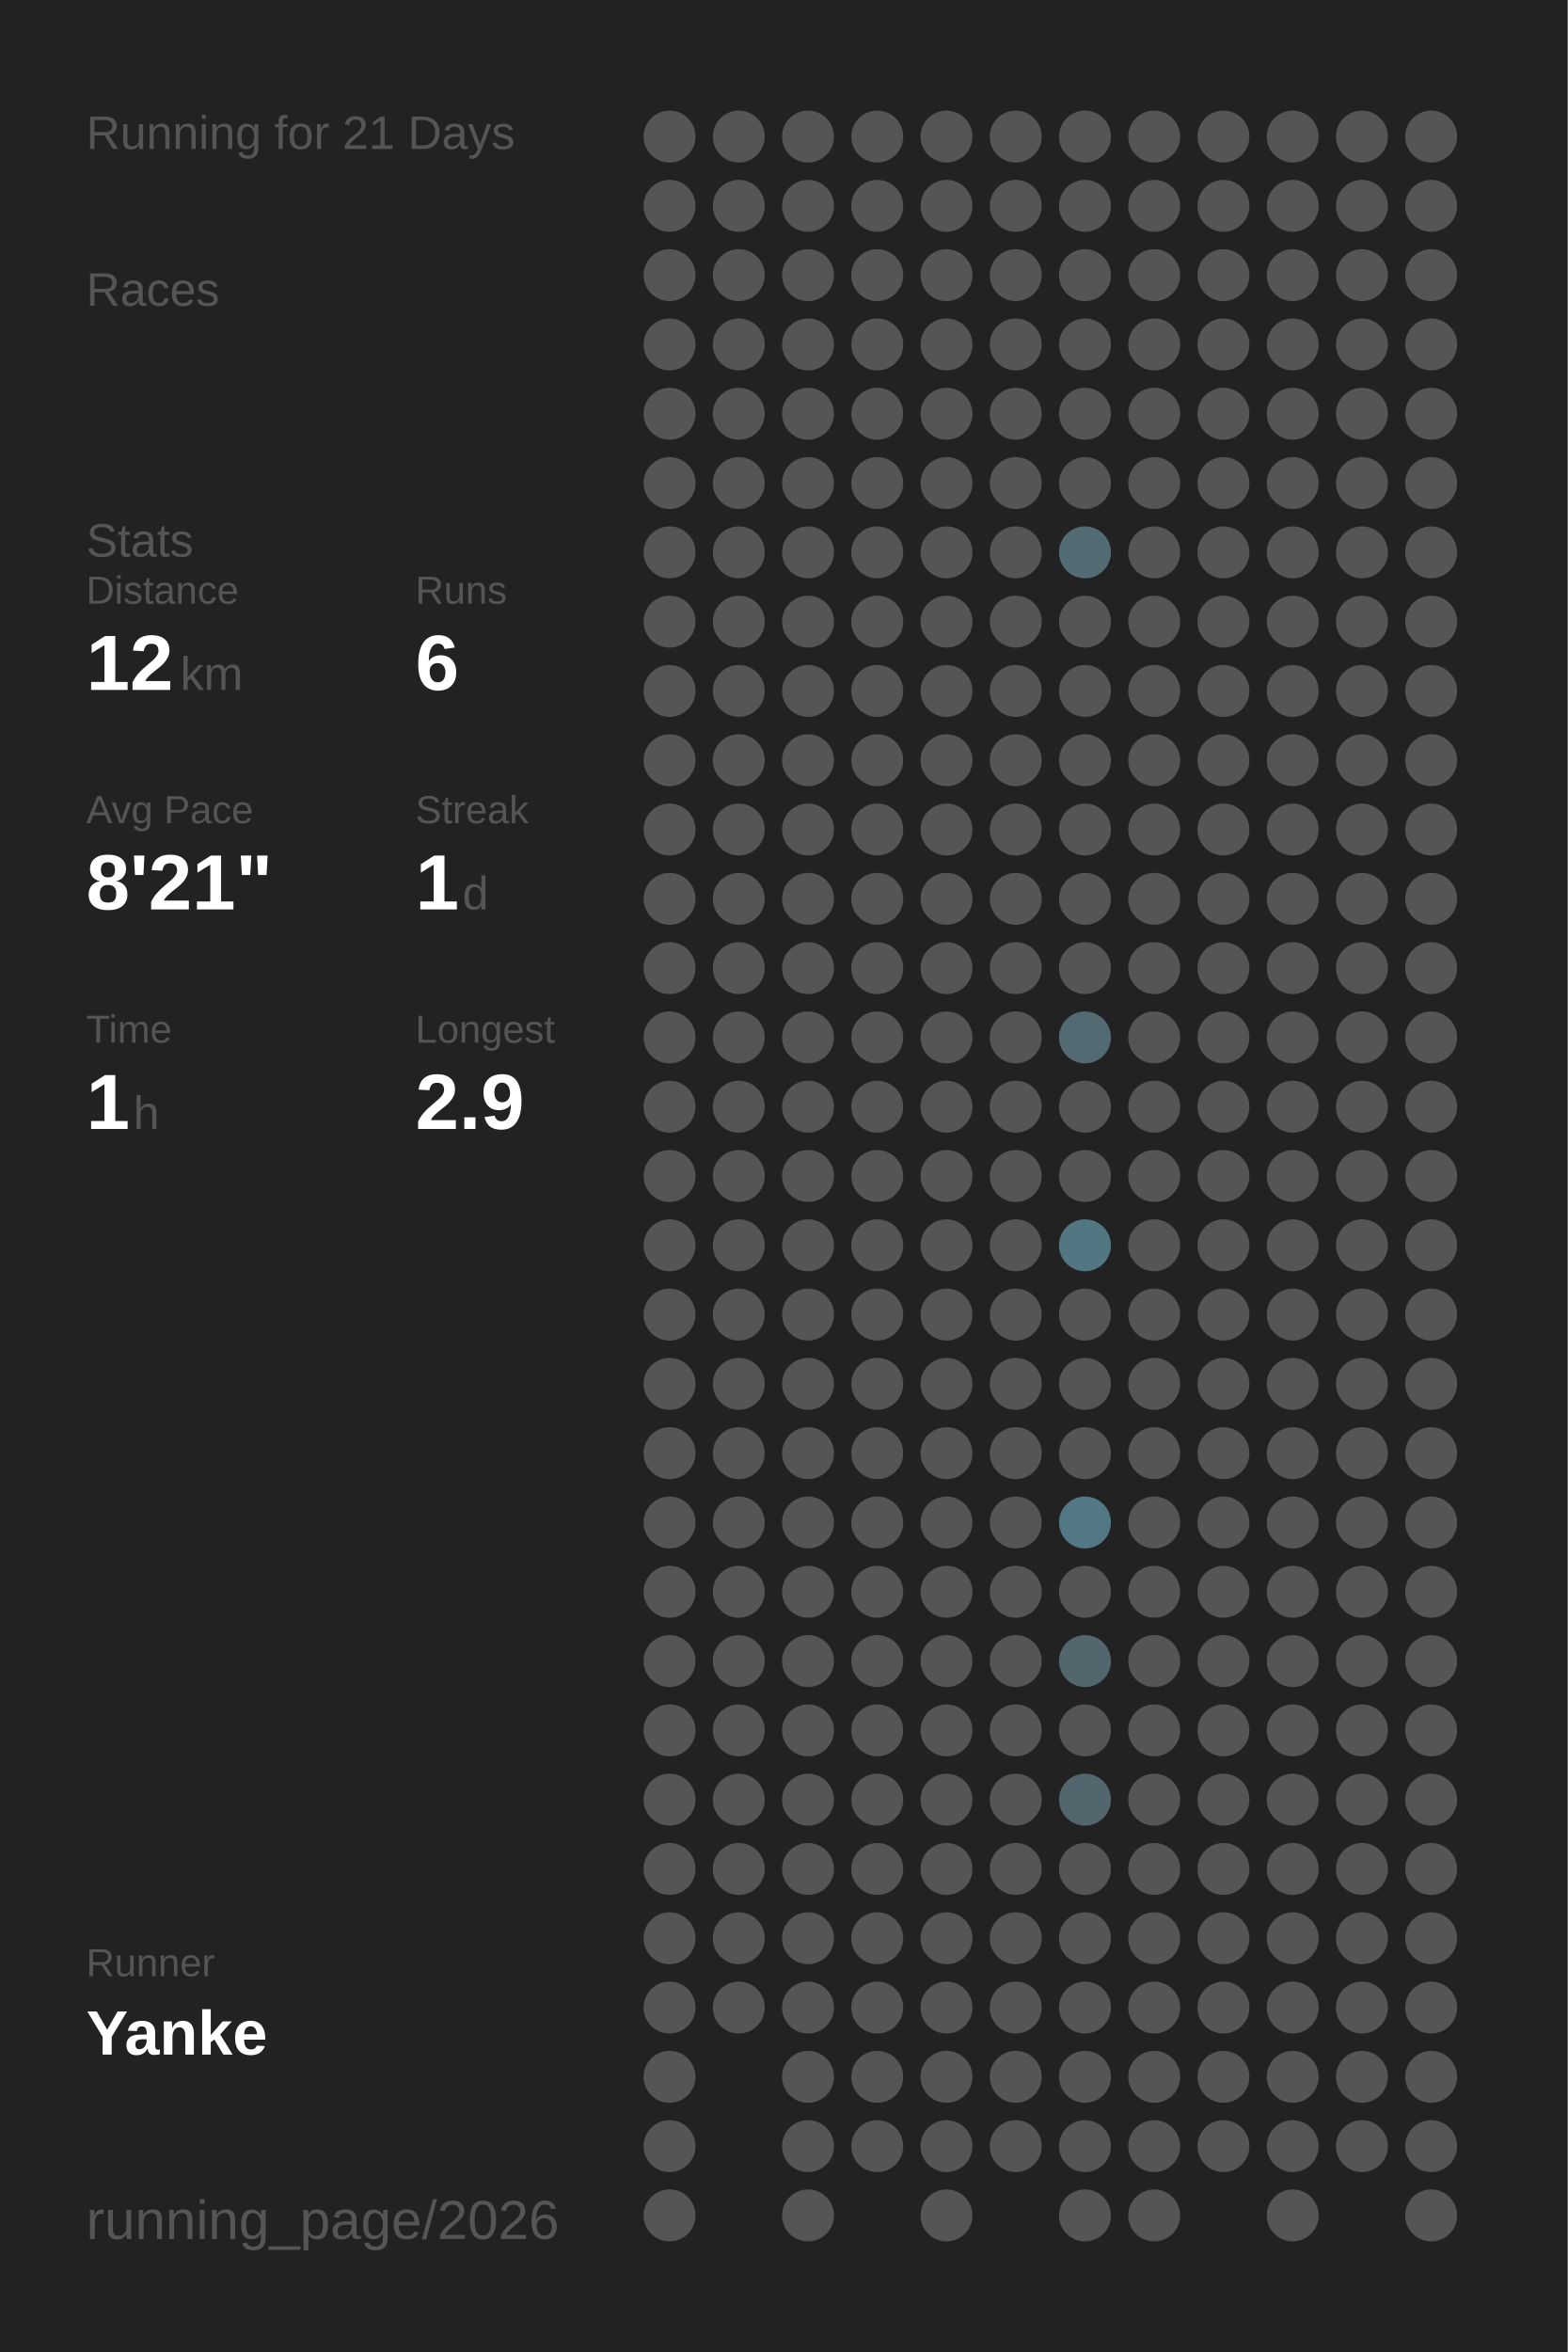
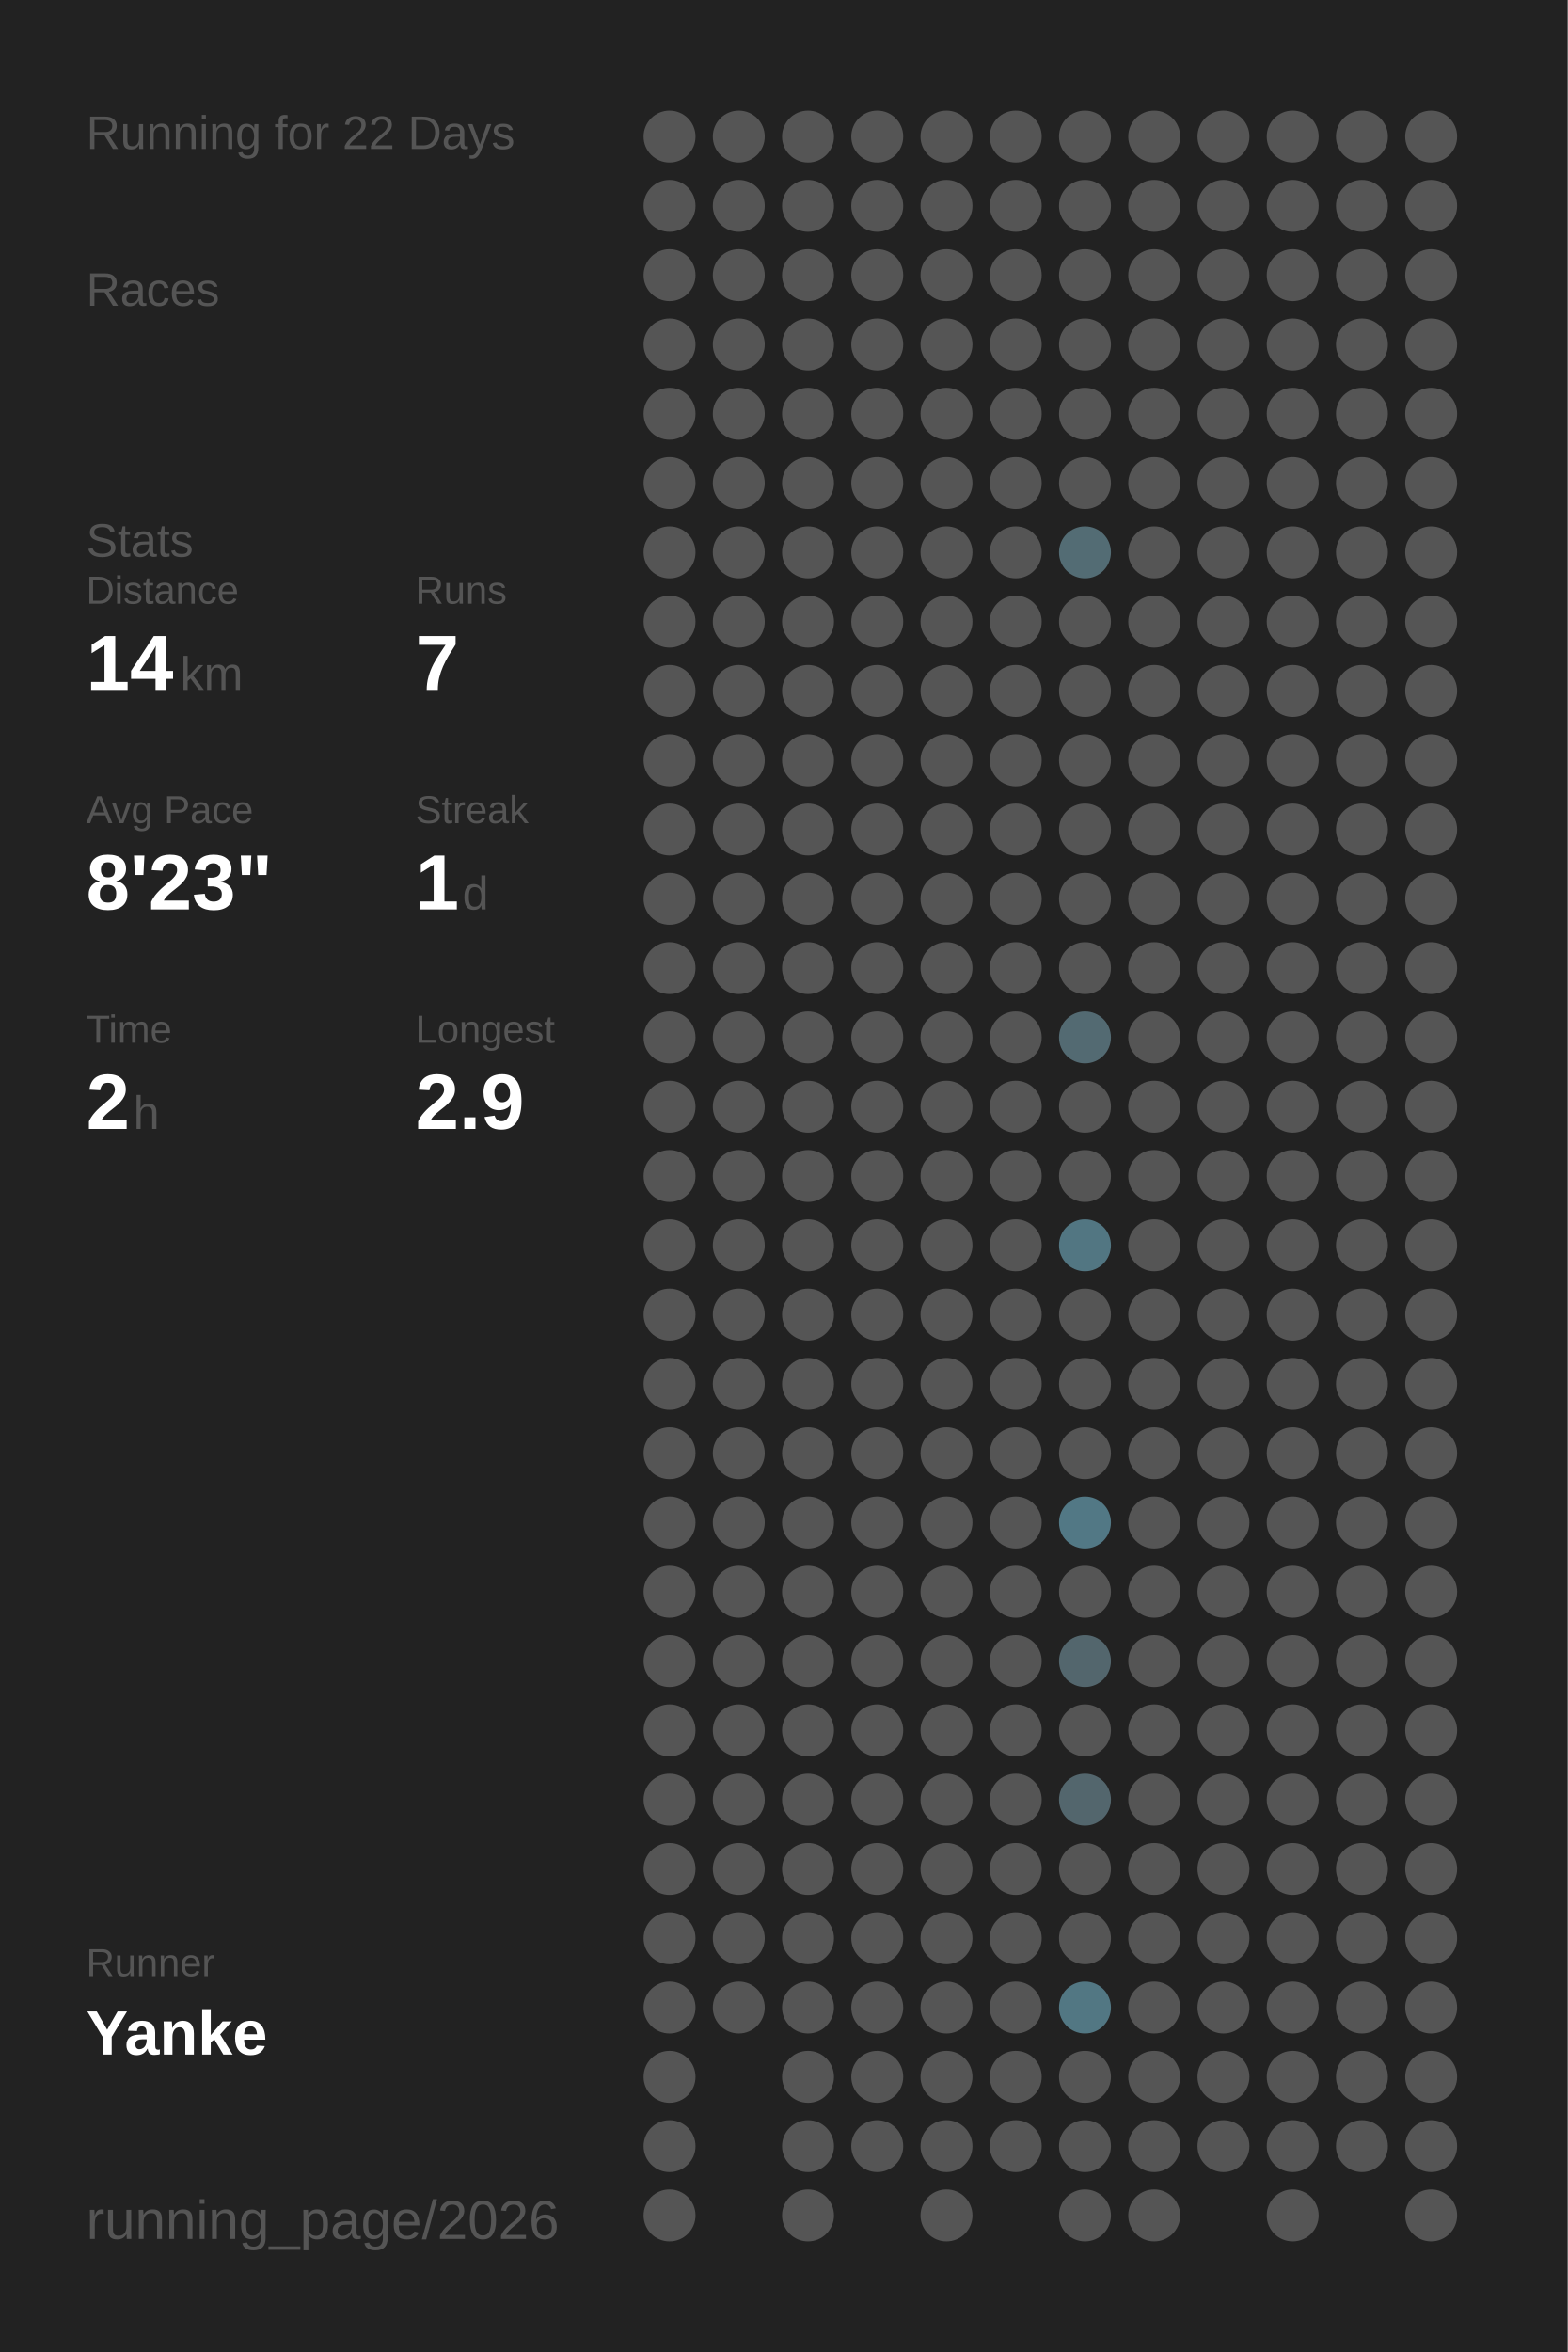
<svg xmlns="http://www.w3.org/2000/svg" baseProfile="full" height="300mm" version="1.1" viewBox="0,0,200,300" width="200mm">
  <defs />
  <rect fill="#222222" height="300" width="200" x="0" y="0" />
-   <text fill="#555555" style="font-size:6px; font-family:Arial;" x="11" y="19">Running for 21 Days</text>
+   <text fill="#555555" style="font-size:6px; font-family:Arial;" x="11" y="19">Running for 22 Days</text>
  <text fill="#555555" style="font-size:6px; font-family:Arial;" x="11" y="39">Races</text>
  <text fill="#555555" style="font-size:6px; font-family:Arial;" x="11" y="71">Stats</text>
  <text fill="#555555" style="font-size:5px; font-family:Arial;" x="11" y="77">Distance</text>
-   <text fill="#FFFFFF" style="font-size:10px; font-family:Arial; font-weight:bold;" x="11" y="88">12</text>
+   <text fill="#FFFFFF" style="font-size:10px; font-family:Arial; font-weight:bold;" x="11" y="88">14</text>
  <text fill="#555555" style="font-size:6px; font-family:Arial;" x="23" y="88">km</text>
  <text fill="#555555" style="font-size:5px; font-family:Arial;" x="53" y="77">Runs</text>
-   <text fill="#FFFFFF" style="font-size:10px; font-family:Arial; font-weight:bold;" x="53" y="88">6</text>
+   <text fill="#FFFFFF" style="font-size:10px; font-family:Arial; font-weight:bold;" x="53" y="88">7</text>
  <text fill="#555555" style="font-size:5px; font-family:Arial;" x="11" y="105">Avg Pace</text>
-   <text fill="#FFFFFF" style="font-size:10px; font-family:Arial; font-weight:bold;" x="11" y="116">8'21"</text>
+   <text fill="#FFFFFF" style="font-size:10px; font-family:Arial; font-weight:bold;" x="11" y="116">8'23"</text>
  <text fill="#555555" style="font-size:5px; font-family:Arial;" x="53" y="105">Streak</text>
  <text fill="#FFFFFF" style="font-size:10px; font-family:Arial; font-weight:bold;" x="53" y="116">1</text>
  <text fill="#555555" style="font-size:6px; font-family:Arial;" x="59" y="116">d</text>
  <text fill="#555555" style="font-size:5px; font-family:Arial;" x="11" y="133">Time</text>
-   <text fill="#FFFFFF" style="font-size:10px; font-family:Arial; font-weight:bold;" x="11" y="144">1</text>
+   <text fill="#FFFFFF" style="font-size:10px; font-family:Arial; font-weight:bold;" x="11" y="144">2</text>
  <text fill="#555555" style="font-size:6px; font-family:Arial;" x="17" y="144">h</text>
  <text fill="#555555" style="font-size:5px; font-family:Arial;" x="53" y="133">Longest</text>
  <text fill="#FFFFFF" style="font-size:10px; font-family:Arial; font-weight:bold;" x="53" y="144">2.9</text>
  <text fill="#555555" style="font-size:5px; font-family:Arial;" x="11" y="252.065">Runner</text>
  <text fill="#FFFFFF" style="font-size:8px; font-family:Arial; font-weight:bold;" x="11" y="262.065">Yanke</text>
  <text fill="#555555" style="font-size:7px; font-family:Arial;" x="11" y="285.581">running_page/2026</text>
  <circle cx="85.417" cy="17.419" fill="#555555" r="3.312" />
  <circle cx="85.417" cy="26.258" fill="#555555" r="3.312" />
  <circle cx="85.417" cy="35.097" fill="#555555" r="3.312" />
  <circle cx="85.417" cy="43.935" fill="#555555" r="3.312" />
  <circle cx="85.417" cy="52.774" fill="#555555" r="3.312" />
  <circle cx="85.417" cy="61.613" fill="#555555" r="3.312" />
  <circle cx="85.417" cy="70.452" fill="#555555" r="3.312" />
  <circle cx="85.417" cy="79.29" fill="#555555" r="3.312" />
  <circle cx="85.417" cy="88.129" fill="#555555" r="3.312" />
  <circle cx="85.417" cy="96.968" fill="#555555" r="3.312" />
  <circle cx="85.417" cy="105.806" fill="#555555" r="3.312" />
  <circle cx="85.417" cy="114.645" fill="#555555" r="3.312" />
  <circle cx="85.417" cy="123.484" fill="#555555" r="3.312" />
  <circle cx="85.417" cy="132.323" fill="#555555" r="3.312" />
  <circle cx="85.417" cy="141.161" fill="#555555" r="3.312" />
  <circle cx="85.417" cy="150" fill="#555555" r="3.312" />
  <circle cx="85.417" cy="158.839" fill="#555555" r="3.312" />
  <circle cx="85.417" cy="167.677" fill="#555555" r="3.312" />
  <circle cx="85.417" cy="176.516" fill="#555555" r="3.312" />
  <circle cx="85.417" cy="185.355" fill="#555555" r="3.312" />
  <circle cx="85.417" cy="194.194" fill="#555555" r="3.312" />
  <circle cx="85.417" cy="203.032" fill="#555555" r="3.312" />
  <circle cx="85.417" cy="211.871" fill="#555555" r="3.312" />
  <circle cx="85.417" cy="220.71" fill="#555555" r="3.312" />
  <circle cx="85.417" cy="229.548" fill="#555555" r="3.312" />
  <circle cx="85.417" cy="238.387" fill="#555555" r="3.312" />
  <circle cx="85.417" cy="247.226" fill="#555555" r="3.312" />
  <circle cx="85.417" cy="256.065" fill="#555555" r="3.312" />
  <circle cx="85.417" cy="264.903" fill="#555555" r="3.312" />
  <circle cx="85.417" cy="273.742" fill="#555555" r="3.312" />
  <circle cx="85.417" cy="282.581" fill="#555555" r="3.312" />
  <circle cx="94.25" cy="17.419" fill="#555555" r="3.312" />
  <circle cx="94.25" cy="26.258" fill="#555555" r="3.312" />
  <circle cx="94.25" cy="35.097" fill="#555555" r="3.312" />
  <circle cx="94.25" cy="43.935" fill="#555555" r="3.312" />
  <circle cx="94.25" cy="52.774" fill="#555555" r="3.312" />
  <circle cx="94.25" cy="61.613" fill="#555555" r="3.312" />
  <circle cx="94.25" cy="70.452" fill="#555555" r="3.312" />
  <circle cx="94.25" cy="79.29" fill="#555555" r="3.312" />
  <circle cx="94.25" cy="88.129" fill="#555555" r="3.312" />
  <circle cx="94.25" cy="96.968" fill="#555555" r="3.312" />
  <circle cx="94.25" cy="105.806" fill="#555555" r="3.312" />
  <circle cx="94.25" cy="114.645" fill="#555555" r="3.312" />
  <circle cx="94.25" cy="123.484" fill="#555555" r="3.312" />
  <circle cx="94.25" cy="132.323" fill="#555555" r="3.312" />
  <circle cx="94.25" cy="141.161" fill="#555555" r="3.312" />
  <circle cx="94.25" cy="150" fill="#555555" r="3.312" />
  <circle cx="94.25" cy="158.839" fill="#555555" r="3.312" />
  <circle cx="94.25" cy="167.677" fill="#555555" r="3.312" />
  <circle cx="94.25" cy="176.516" fill="#555555" r="3.312" />
  <circle cx="94.25" cy="185.355" fill="#555555" r="3.312" />
  <circle cx="94.25" cy="194.194" fill="#555555" r="3.312" />
  <circle cx="94.25" cy="203.032" fill="#555555" r="3.312" />
  <circle cx="94.25" cy="211.871" fill="#555555" r="3.312" />
  <circle cx="94.25" cy="220.71" fill="#555555" r="3.312" />
  <circle cx="94.25" cy="229.548" fill="#555555" r="3.312" />
  <circle cx="94.25" cy="238.387" fill="#555555" r="3.312" />
  <circle cx="94.25" cy="247.226" fill="#555555" r="3.312" />
  <circle cx="94.25" cy="256.065" fill="#555555" r="3.312" />
  <circle cx="103.083" cy="17.419" fill="#555555" r="3.312" />
  <circle cx="103.083" cy="26.258" fill="#555555" r="3.312" />
  <circle cx="103.083" cy="35.097" fill="#555555" r="3.312" />
  <circle cx="103.083" cy="43.935" fill="#555555" r="3.312" />
  <circle cx="103.083" cy="52.774" fill="#555555" r="3.312" />
  <circle cx="103.083" cy="61.613" fill="#555555" r="3.312" />
  <circle cx="103.083" cy="70.452" fill="#555555" r="3.312" />
  <circle cx="103.083" cy="79.29" fill="#555555" r="3.312" />
  <circle cx="103.083" cy="88.129" fill="#555555" r="3.312" />
  <circle cx="103.083" cy="96.968" fill="#555555" r="3.312" />
  <circle cx="103.083" cy="105.806" fill="#555555" r="3.312" />
  <circle cx="103.083" cy="114.645" fill="#555555" r="3.312" />
  <circle cx="103.083" cy="123.484" fill="#555555" r="3.312" />
  <circle cx="103.083" cy="132.323" fill="#555555" r="3.312" />
  <circle cx="103.083" cy="141.161" fill="#555555" r="3.312" />
  <circle cx="103.083" cy="150" fill="#555555" r="3.312" />
  <circle cx="103.083" cy="158.839" fill="#555555" r="3.312" />
  <circle cx="103.083" cy="167.677" fill="#555555" r="3.312" />
  <circle cx="103.083" cy="176.516" fill="#555555" r="3.312" />
  <circle cx="103.083" cy="185.355" fill="#555555" r="3.312" />
  <circle cx="103.083" cy="194.194" fill="#555555" r="3.312" />
  <circle cx="103.083" cy="203.032" fill="#555555" r="3.312" />
  <circle cx="103.083" cy="211.871" fill="#555555" r="3.312" />
  <circle cx="103.083" cy="220.71" fill="#555555" r="3.312" />
  <circle cx="103.083" cy="229.548" fill="#555555" r="3.312" />
  <circle cx="103.083" cy="238.387" fill="#555555" r="3.312" />
  <circle cx="103.083" cy="247.226" fill="#555555" r="3.312" />
  <circle cx="103.083" cy="256.065" fill="#555555" r="3.312" />
  <circle cx="103.083" cy="264.903" fill="#555555" r="3.312" />
  <circle cx="103.083" cy="273.742" fill="#555555" r="3.312" />
  <circle cx="103.083" cy="282.581" fill="#555555" r="3.312" />
  <circle cx="111.917" cy="17.419" fill="#555555" r="3.312" />
  <circle cx="111.917" cy="26.258" fill="#555555" r="3.312" />
  <circle cx="111.917" cy="35.097" fill="#555555" r="3.312" />
  <circle cx="111.917" cy="43.935" fill="#555555" r="3.312" />
  <circle cx="111.917" cy="52.774" fill="#555555" r="3.312" />
  <circle cx="111.917" cy="61.613" fill="#555555" r="3.312" />
  <circle cx="111.917" cy="70.452" fill="#555555" r="3.312" />
  <circle cx="111.917" cy="79.29" fill="#555555" r="3.312" />
  <circle cx="111.917" cy="88.129" fill="#555555" r="3.312" />
  <circle cx="111.917" cy="96.968" fill="#555555" r="3.312" />
  <circle cx="111.917" cy="105.806" fill="#555555" r="3.312" />
  <circle cx="111.917" cy="114.645" fill="#555555" r="3.312" />
  <circle cx="111.917" cy="123.484" fill="#555555" r="3.312" />
  <circle cx="111.917" cy="132.323" fill="#555555" r="3.312" />
  <circle cx="111.917" cy="141.161" fill="#555555" r="3.312" />
  <circle cx="111.917" cy="150" fill="#555555" r="3.312" />
  <circle cx="111.917" cy="158.839" fill="#555555" r="3.312" />
  <circle cx="111.917" cy="167.677" fill="#555555" r="3.312" />
  <circle cx="111.917" cy="176.516" fill="#555555" r="3.312" />
  <circle cx="111.917" cy="185.355" fill="#555555" r="3.312" />
  <circle cx="111.917" cy="194.194" fill="#555555" r="3.312" />
  <circle cx="111.917" cy="203.032" fill="#555555" r="3.312" />
  <circle cx="111.917" cy="211.871" fill="#555555" r="3.312" />
  <circle cx="111.917" cy="220.71" fill="#555555" r="3.312" />
  <circle cx="111.917" cy="229.548" fill="#555555" r="3.312" />
  <circle cx="111.917" cy="238.387" fill="#555555" r="3.312" />
  <circle cx="111.917" cy="247.226" fill="#555555" r="3.312" />
  <circle cx="111.917" cy="256.065" fill="#555555" r="3.312" />
  <circle cx="111.917" cy="264.903" fill="#555555" r="3.312" />
  <circle cx="111.917" cy="273.742" fill="#555555" r="3.312" />
  <circle cx="120.75" cy="17.419" fill="#555555" r="3.312" />
  <circle cx="120.75" cy="26.258" fill="#555555" r="3.312" />
  <circle cx="120.75" cy="35.097" fill="#555555" r="3.312" />
  <circle cx="120.75" cy="43.935" fill="#555555" r="3.312" />
  <circle cx="120.75" cy="52.774" fill="#555555" r="3.312" />
  <circle cx="120.75" cy="61.613" fill="#555555" r="3.312" />
  <circle cx="120.75" cy="70.452" fill="#555555" r="3.312" />
  <circle cx="120.75" cy="79.29" fill="#555555" r="3.312" />
  <circle cx="120.75" cy="88.129" fill="#555555" r="3.312" />
  <circle cx="120.75" cy="96.968" fill="#555555" r="3.312" />
  <circle cx="120.75" cy="105.806" fill="#555555" r="3.312" />
  <circle cx="120.75" cy="114.645" fill="#555555" r="3.312" />
  <circle cx="120.75" cy="123.484" fill="#555555" r="3.312" />
  <circle cx="120.75" cy="132.323" fill="#555555" r="3.312" />
  <circle cx="120.75" cy="141.161" fill="#555555" r="3.312" />
  <circle cx="120.75" cy="150" fill="#555555" r="3.312" />
  <circle cx="120.75" cy="158.839" fill="#555555" r="3.312" />
  <circle cx="120.75" cy="167.677" fill="#555555" r="3.312" />
  <circle cx="120.75" cy="176.516" fill="#555555" r="3.312" />
  <circle cx="120.75" cy="185.355" fill="#555555" r="3.312" />
  <circle cx="120.75" cy="194.194" fill="#555555" r="3.312" />
  <circle cx="120.75" cy="203.032" fill="#555555" r="3.312" />
  <circle cx="120.75" cy="211.871" fill="#555555" r="3.312" />
  <circle cx="120.75" cy="220.71" fill="#555555" r="3.312" />
  <circle cx="120.75" cy="229.548" fill="#555555" r="3.312" />
  <circle cx="120.75" cy="238.387" fill="#555555" r="3.312" />
  <circle cx="120.75" cy="247.226" fill="#555555" r="3.312" />
  <circle cx="120.75" cy="256.065" fill="#555555" r="3.312" />
  <circle cx="120.75" cy="264.903" fill="#555555" r="3.312" />
  <circle cx="120.75" cy="273.742" fill="#555555" r="3.312" />
  <circle cx="120.75" cy="282.581" fill="#555555" r="3.312" />
  <circle cx="129.583" cy="17.419" fill="#555555" r="3.312" />
  <circle cx="129.583" cy="26.258" fill="#555555" r="3.312" />
  <circle cx="129.583" cy="35.097" fill="#555555" r="3.312" />
  <circle cx="129.583" cy="43.935" fill="#555555" r="3.312" />
  <circle cx="129.583" cy="52.774" fill="#555555" r="3.312" />
  <circle cx="129.583" cy="61.613" fill="#555555" r="3.312" />
  <circle cx="129.583" cy="70.452" fill="#555555" r="3.312" />
  <circle cx="129.583" cy="79.29" fill="#555555" r="3.312" />
  <circle cx="129.583" cy="88.129" fill="#555555" r="3.312" />
  <circle cx="129.583" cy="96.968" fill="#555555" r="3.312" />
  <circle cx="129.583" cy="105.806" fill="#555555" r="3.312" />
  <circle cx="129.583" cy="114.645" fill="#555555" r="3.312" />
  <circle cx="129.583" cy="123.484" fill="#555555" r="3.312" />
  <circle cx="129.583" cy="132.323" fill="#555555" r="3.312" />
  <circle cx="129.583" cy="141.161" fill="#555555" r="3.312" />
  <circle cx="129.583" cy="150" fill="#555555" r="3.312" />
  <circle cx="129.583" cy="158.839" fill="#555555" r="3.312" />
  <circle cx="129.583" cy="167.677" fill="#555555" r="3.312" />
  <circle cx="129.583" cy="176.516" fill="#555555" r="3.312" />
  <circle cx="129.583" cy="185.355" fill="#555555" r="3.312" />
  <circle cx="129.583" cy="194.194" fill="#555555" r="3.312" />
  <circle cx="129.583" cy="203.032" fill="#555555" r="3.312" />
  <circle cx="129.583" cy="211.871" fill="#555555" r="3.312" />
  <circle cx="129.583" cy="220.71" fill="#555555" r="3.312" />
  <circle cx="129.583" cy="229.548" fill="#555555" r="3.312" />
  <circle cx="129.583" cy="238.387" fill="#555555" r="3.312" />
  <circle cx="129.583" cy="247.226" fill="#555555" r="3.312" />
  <circle cx="129.583" cy="256.065" fill="#555555" r="3.312" />
  <circle cx="129.583" cy="264.903" fill="#555555" r="3.312" />
  <circle cx="129.583" cy="273.742" fill="#555555" r="3.312" />
  <circle cx="138.417" cy="17.419" fill="#555555" r="3.312" />
  <circle cx="138.417" cy="26.258" fill="#555555" r="3.312" />
  <circle cx="138.417" cy="35.097" fill="#555555" r="3.312" />
  <circle cx="138.417" cy="43.935" fill="#555555" r="3.312" />
  <circle cx="138.417" cy="52.774" fill="#555555" r="3.312" />
  <circle cx="138.417" cy="61.613" fill="#555555" r="3.312" />
  <circle cx="138.417" cy="70.452" fill="#536c74" r="3.312" />
  <circle cx="138.417" cy="79.29" fill="#555555" r="3.312" />
  <circle cx="138.417" cy="88.129" fill="#555555" r="3.312" />
  <circle cx="138.417" cy="96.968" fill="#555555" r="3.312" />
  <circle cx="138.417" cy="105.806" fill="#555555" r="3.312" />
  <circle cx="138.417" cy="114.645" fill="#555555" r="3.312" />
  <circle cx="138.417" cy="123.484" fill="#555555" r="3.312" />
  <circle cx="138.417" cy="132.323" fill="#536a72" r="3.312" />
  <circle cx="138.417" cy="141.161" fill="#555555" r="3.312" />
  <circle cx="138.417" cy="150" fill="#555555" r="3.312" />
  <circle cx="138.417" cy="158.839" fill="#527682" r="3.312" />
  <circle cx="138.417" cy="167.677" fill="#555555" r="3.312" />
  <circle cx="138.417" cy="176.516" fill="#555555" r="3.312" />
  <circle cx="138.417" cy="185.355" fill="#555555" r="3.312" />
  <circle cx="138.417" cy="194.194" fill="#527885" r="3.312" />
  <circle cx="138.417" cy="203.032" fill="#555555" r="3.312" />
  <circle cx="138.417" cy="211.871" fill="#53666d" r="3.312" />
  <circle cx="138.417" cy="220.71" fill="#555555" r="3.312" />
  <circle cx="138.417" cy="229.548" fill="#53666d" r="3.312" />
  <circle cx="138.417" cy="238.387" fill="#555555" r="3.312" />
  <circle cx="138.417" cy="247.226" fill="#555555" r="3.312" />
-   <circle cx="138.417" cy="256.065" fill="#555555" r="3.312" />
+   <circle cx="138.417" cy="256.065" fill="#527783" r="3.312" />
  <circle cx="138.417" cy="264.903" fill="#555555" r="3.312" />
  <circle cx="138.417" cy="273.742" fill="#555555" r="3.312" />
  <circle cx="138.417" cy="282.581" fill="#555555" r="3.312" />
  <circle cx="147.25" cy="17.419" fill="#555555" r="3.312" />
  <circle cx="147.25" cy="26.258" fill="#555555" r="3.312" />
  <circle cx="147.25" cy="35.097" fill="#555555" r="3.312" />
  <circle cx="147.25" cy="43.935" fill="#555555" r="3.312" />
  <circle cx="147.25" cy="52.774" fill="#555555" r="3.312" />
  <circle cx="147.25" cy="61.613" fill="#555555" r="3.312" />
  <circle cx="147.25" cy="70.452" fill="#555555" r="3.312" />
  <circle cx="147.25" cy="79.29" fill="#555555" r="3.312" />
  <circle cx="147.25" cy="88.129" fill="#555555" r="3.312" />
  <circle cx="147.25" cy="96.968" fill="#555555" r="3.312" />
  <circle cx="147.25" cy="105.806" fill="#555555" r="3.312" />
  <circle cx="147.25" cy="114.645" fill="#555555" r="3.312" />
  <circle cx="147.25" cy="123.484" fill="#555555" r="3.312" />
  <circle cx="147.25" cy="132.323" fill="#555555" r="3.312" />
  <circle cx="147.25" cy="141.161" fill="#555555" r="3.312" />
  <circle cx="147.25" cy="150" fill="#555555" r="3.312" />
  <circle cx="147.25" cy="158.839" fill="#555555" r="3.312" />
  <circle cx="147.25" cy="167.677" fill="#555555" r="3.312" />
  <circle cx="147.25" cy="176.516" fill="#555555" r="3.312" />
  <circle cx="147.25" cy="185.355" fill="#555555" r="3.312" />
  <circle cx="147.25" cy="194.194" fill="#555555" r="3.312" />
  <circle cx="147.25" cy="203.032" fill="#555555" r="3.312" />
  <circle cx="147.25" cy="211.871" fill="#555555" r="3.312" />
  <circle cx="147.25" cy="220.71" fill="#555555" r="3.312" />
  <circle cx="147.25" cy="229.548" fill="#555555" r="3.312" />
  <circle cx="147.25" cy="238.387" fill="#555555" r="3.312" />
  <circle cx="147.25" cy="247.226" fill="#555555" r="3.312" />
  <circle cx="147.25" cy="256.065" fill="#555555" r="3.312" />
  <circle cx="147.25" cy="264.903" fill="#555555" r="3.312" />
  <circle cx="147.25" cy="273.742" fill="#555555" r="3.312" />
  <circle cx="147.25" cy="282.581" fill="#555555" r="3.312" />
  <circle cx="156.083" cy="17.419" fill="#555555" r="3.312" />
  <circle cx="156.083" cy="26.258" fill="#555555" r="3.312" />
  <circle cx="156.083" cy="35.097" fill="#555555" r="3.312" />
  <circle cx="156.083" cy="43.935" fill="#555555" r="3.312" />
  <circle cx="156.083" cy="52.774" fill="#555555" r="3.312" />
  <circle cx="156.083" cy="61.613" fill="#555555" r="3.312" />
  <circle cx="156.083" cy="70.452" fill="#555555" r="3.312" />
  <circle cx="156.083" cy="79.29" fill="#555555" r="3.312" />
  <circle cx="156.083" cy="88.129" fill="#555555" r="3.312" />
  <circle cx="156.083" cy="96.968" fill="#555555" r="3.312" />
  <circle cx="156.083" cy="105.806" fill="#555555" r="3.312" />
  <circle cx="156.083" cy="114.645" fill="#555555" r="3.312" />
  <circle cx="156.083" cy="123.484" fill="#555555" r="3.312" />
  <circle cx="156.083" cy="132.323" fill="#555555" r="3.312" />
  <circle cx="156.083" cy="141.161" fill="#555555" r="3.312" />
  <circle cx="156.083" cy="150" fill="#555555" r="3.312" />
  <circle cx="156.083" cy="158.839" fill="#555555" r="3.312" />
  <circle cx="156.083" cy="167.677" fill="#555555" r="3.312" />
  <circle cx="156.083" cy="176.516" fill="#555555" r="3.312" />
  <circle cx="156.083" cy="185.355" fill="#555555" r="3.312" />
  <circle cx="156.083" cy="194.194" fill="#555555" r="3.312" />
  <circle cx="156.083" cy="203.032" fill="#555555" r="3.312" />
  <circle cx="156.083" cy="211.871" fill="#555555" r="3.312" />
  <circle cx="156.083" cy="220.71" fill="#555555" r="3.312" />
  <circle cx="156.083" cy="229.548" fill="#555555" r="3.312" />
  <circle cx="156.083" cy="238.387" fill="#555555" r="3.312" />
  <circle cx="156.083" cy="247.226" fill="#555555" r="3.312" />
  <circle cx="156.083" cy="256.065" fill="#555555" r="3.312" />
  <circle cx="156.083" cy="264.903" fill="#555555" r="3.312" />
  <circle cx="156.083" cy="273.742" fill="#555555" r="3.312" />
  <circle cx="164.917" cy="17.419" fill="#555555" r="3.312" />
  <circle cx="164.917" cy="26.258" fill="#555555" r="3.312" />
  <circle cx="164.917" cy="35.097" fill="#555555" r="3.312" />
  <circle cx="164.917" cy="43.935" fill="#555555" r="3.312" />
  <circle cx="164.917" cy="52.774" fill="#555555" r="3.312" />
  <circle cx="164.917" cy="61.613" fill="#555555" r="3.312" />
  <circle cx="164.917" cy="70.452" fill="#555555" r="3.312" />
  <circle cx="164.917" cy="79.29" fill="#555555" r="3.312" />
  <circle cx="164.917" cy="88.129" fill="#555555" r="3.312" />
  <circle cx="164.917" cy="96.968" fill="#555555" r="3.312" />
  <circle cx="164.917" cy="105.806" fill="#555555" r="3.312" />
  <circle cx="164.917" cy="114.645" fill="#555555" r="3.312" />
  <circle cx="164.917" cy="123.484" fill="#555555" r="3.312" />
  <circle cx="164.917" cy="132.323" fill="#555555" r="3.312" />
  <circle cx="164.917" cy="141.161" fill="#555555" r="3.312" />
  <circle cx="164.917" cy="150" fill="#555555" r="3.312" />
  <circle cx="164.917" cy="158.839" fill="#555555" r="3.312" />
  <circle cx="164.917" cy="167.677" fill="#555555" r="3.312" />
  <circle cx="164.917" cy="176.516" fill="#555555" r="3.312" />
  <circle cx="164.917" cy="185.355" fill="#555555" r="3.312" />
  <circle cx="164.917" cy="194.194" fill="#555555" r="3.312" />
  <circle cx="164.917" cy="203.032" fill="#555555" r="3.312" />
  <circle cx="164.917" cy="211.871" fill="#555555" r="3.312" />
  <circle cx="164.917" cy="220.71" fill="#555555" r="3.312" />
  <circle cx="164.917" cy="229.548" fill="#555555" r="3.312" />
  <circle cx="164.917" cy="238.387" fill="#555555" r="3.312" />
  <circle cx="164.917" cy="247.226" fill="#555555" r="3.312" />
  <circle cx="164.917" cy="256.065" fill="#555555" r="3.312" />
  <circle cx="164.917" cy="264.903" fill="#555555" r="3.312" />
  <circle cx="164.917" cy="273.742" fill="#555555" r="3.312" />
  <circle cx="164.917" cy="282.581" fill="#555555" r="3.312" />
  <circle cx="173.75" cy="17.419" fill="#555555" r="3.312" />
  <circle cx="173.75" cy="26.258" fill="#555555" r="3.312" />
  <circle cx="173.75" cy="35.097" fill="#555555" r="3.312" />
  <circle cx="173.75" cy="43.935" fill="#555555" r="3.312" />
  <circle cx="173.75" cy="52.774" fill="#555555" r="3.312" />
  <circle cx="173.75" cy="61.613" fill="#555555" r="3.312" />
  <circle cx="173.75" cy="70.452" fill="#555555" r="3.312" />
  <circle cx="173.75" cy="79.29" fill="#555555" r="3.312" />
  <circle cx="173.75" cy="88.129" fill="#555555" r="3.312" />
  <circle cx="173.75" cy="96.968" fill="#555555" r="3.312" />
  <circle cx="173.75" cy="105.806" fill="#555555" r="3.312" />
  <circle cx="173.75" cy="114.645" fill="#555555" r="3.312" />
  <circle cx="173.75" cy="123.484" fill="#555555" r="3.312" />
  <circle cx="173.75" cy="132.323" fill="#555555" r="3.312" />
  <circle cx="173.75" cy="141.161" fill="#555555" r="3.312" />
  <circle cx="173.75" cy="150" fill="#555555" r="3.312" />
  <circle cx="173.75" cy="158.839" fill="#555555" r="3.312" />
  <circle cx="173.75" cy="167.677" fill="#555555" r="3.312" />
  <circle cx="173.75" cy="176.516" fill="#555555" r="3.312" />
  <circle cx="173.75" cy="185.355" fill="#555555" r="3.312" />
  <circle cx="173.75" cy="194.194" fill="#555555" r="3.312" />
  <circle cx="173.75" cy="203.032" fill="#555555" r="3.312" />
  <circle cx="173.75" cy="211.871" fill="#555555" r="3.312" />
  <circle cx="173.75" cy="220.71" fill="#555555" r="3.312" />
  <circle cx="173.75" cy="229.548" fill="#555555" r="3.312" />
  <circle cx="173.75" cy="238.387" fill="#555555" r="3.312" />
  <circle cx="173.75" cy="247.226" fill="#555555" r="3.312" />
  <circle cx="173.75" cy="256.065" fill="#555555" r="3.312" />
  <circle cx="173.75" cy="264.903" fill="#555555" r="3.312" />
  <circle cx="173.75" cy="273.742" fill="#555555" r="3.312" />
  <circle cx="182.583" cy="17.419" fill="#555555" r="3.312" />
  <circle cx="182.583" cy="26.258" fill="#555555" r="3.312" />
  <circle cx="182.583" cy="35.097" fill="#555555" r="3.312" />
  <circle cx="182.583" cy="43.935" fill="#555555" r="3.312" />
  <circle cx="182.583" cy="52.774" fill="#555555" r="3.312" />
  <circle cx="182.583" cy="61.613" fill="#555555" r="3.312" />
  <circle cx="182.583" cy="70.452" fill="#555555" r="3.312" />
  <circle cx="182.583" cy="79.29" fill="#555555" r="3.312" />
  <circle cx="182.583" cy="88.129" fill="#555555" r="3.312" />
  <circle cx="182.583" cy="96.968" fill="#555555" r="3.312" />
  <circle cx="182.583" cy="105.806" fill="#555555" r="3.312" />
  <circle cx="182.583" cy="114.645" fill="#555555" r="3.312" />
  <circle cx="182.583" cy="123.484" fill="#555555" r="3.312" />
  <circle cx="182.583" cy="132.323" fill="#555555" r="3.312" />
  <circle cx="182.583" cy="141.161" fill="#555555" r="3.312" />
  <circle cx="182.583" cy="150" fill="#555555" r="3.312" />
  <circle cx="182.583" cy="158.839" fill="#555555" r="3.312" />
  <circle cx="182.583" cy="167.677" fill="#555555" r="3.312" />
  <circle cx="182.583" cy="176.516" fill="#555555" r="3.312" />
  <circle cx="182.583" cy="185.355" fill="#555555" r="3.312" />
  <circle cx="182.583" cy="194.194" fill="#555555" r="3.312" />
  <circle cx="182.583" cy="203.032" fill="#555555" r="3.312" />
  <circle cx="182.583" cy="211.871" fill="#555555" r="3.312" />
  <circle cx="182.583" cy="220.71" fill="#555555" r="3.312" />
  <circle cx="182.583" cy="229.548" fill="#555555" r="3.312" />
  <circle cx="182.583" cy="238.387" fill="#555555" r="3.312" />
  <circle cx="182.583" cy="247.226" fill="#555555" r="3.312" />
  <circle cx="182.583" cy="256.065" fill="#555555" r="3.312" />
  <circle cx="182.583" cy="264.903" fill="#555555" r="3.312" />
  <circle cx="182.583" cy="273.742" fill="#555555" r="3.312" />
  <circle cx="182.583" cy="282.581" fill="#555555" r="3.312" />
</svg>
